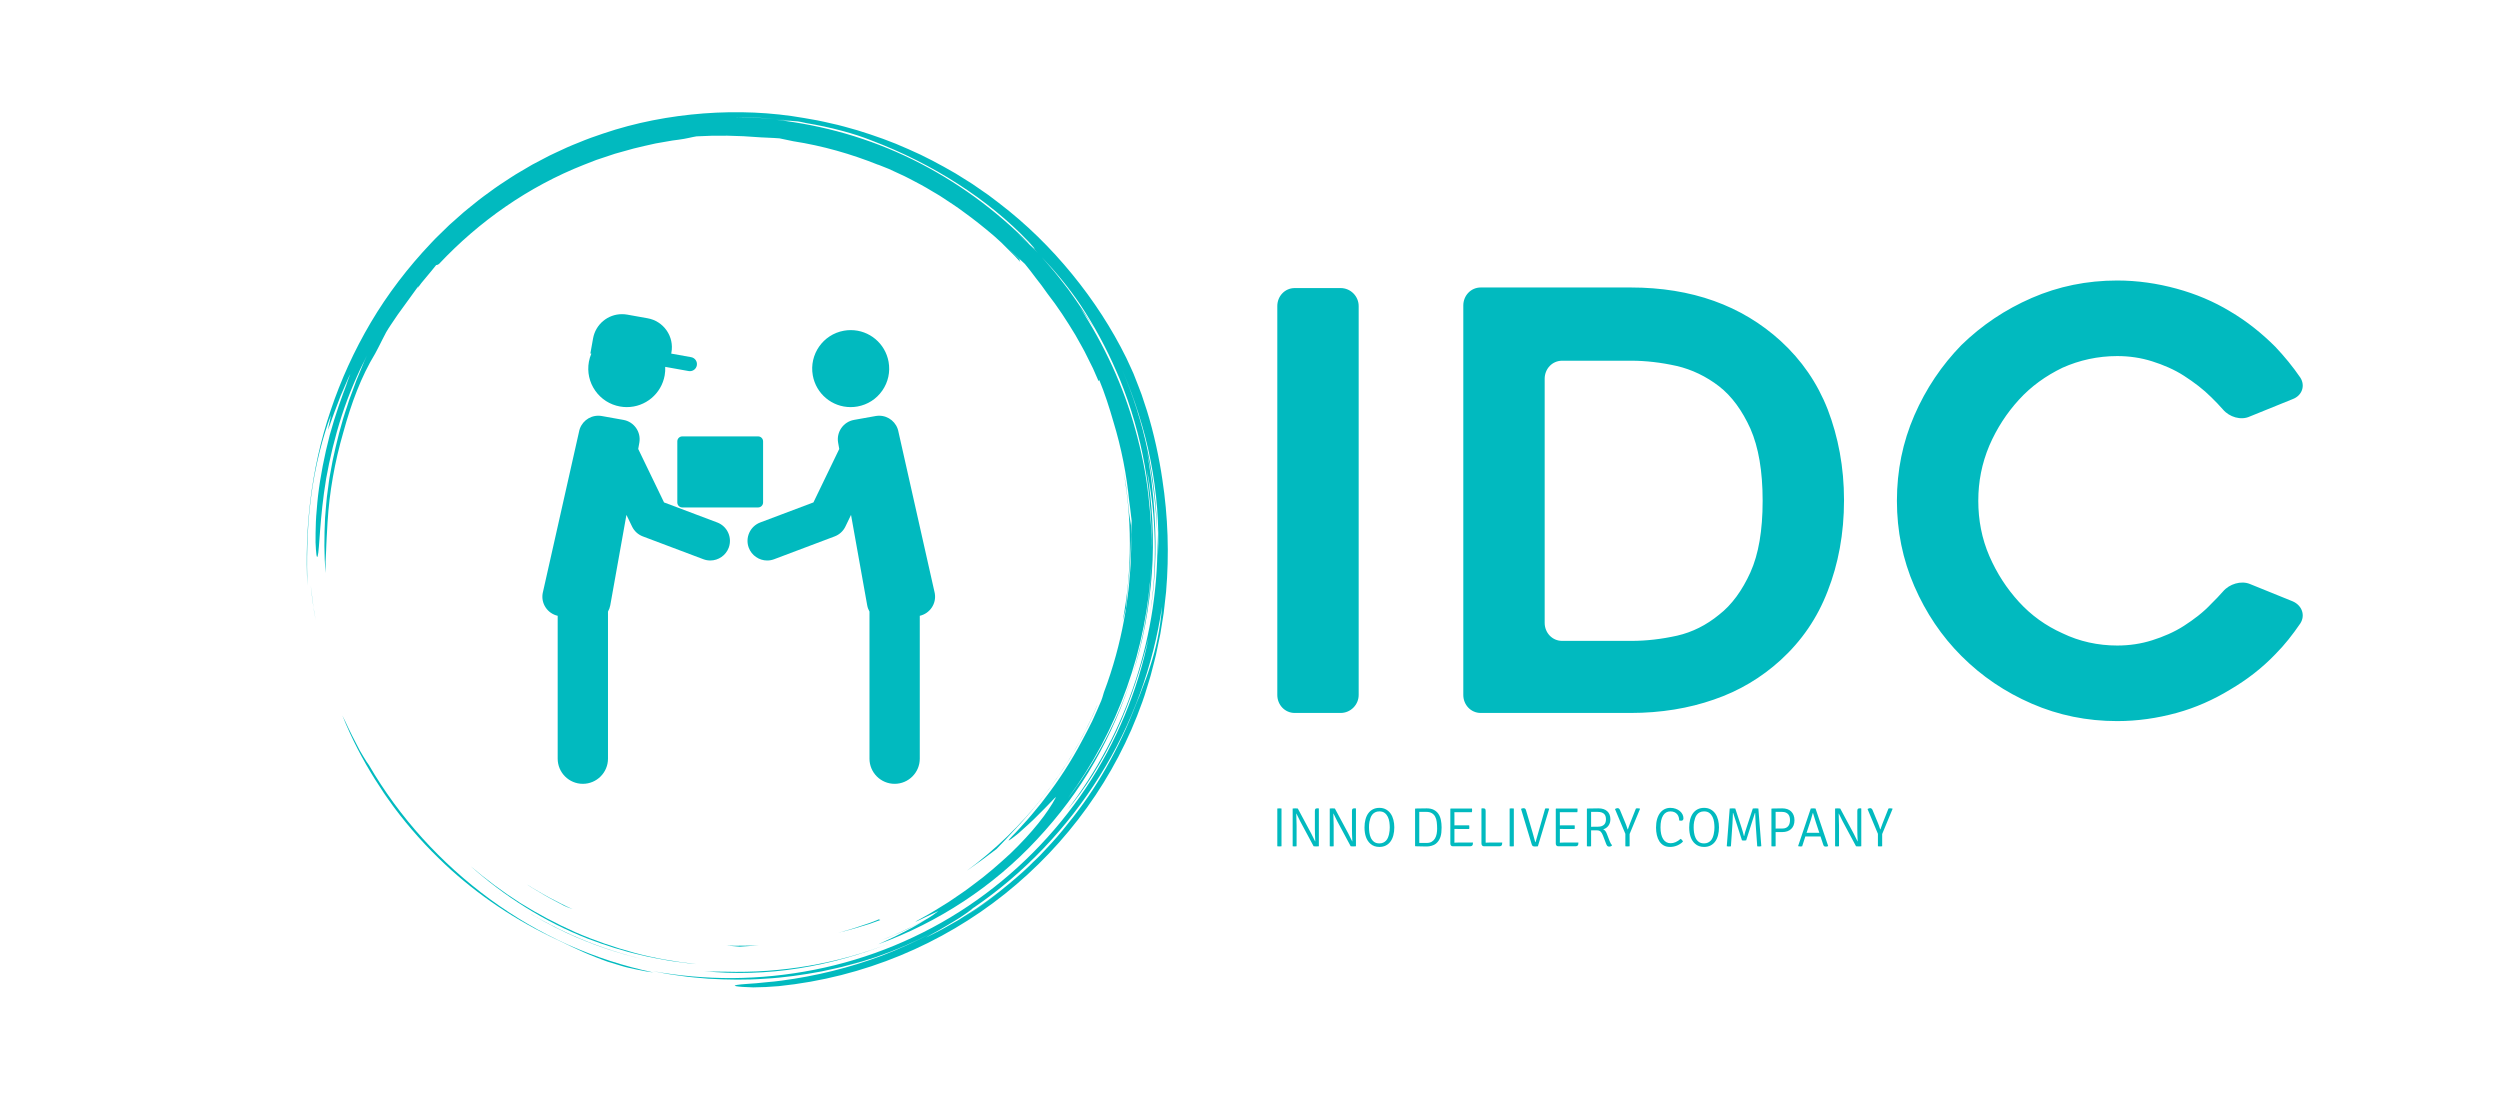
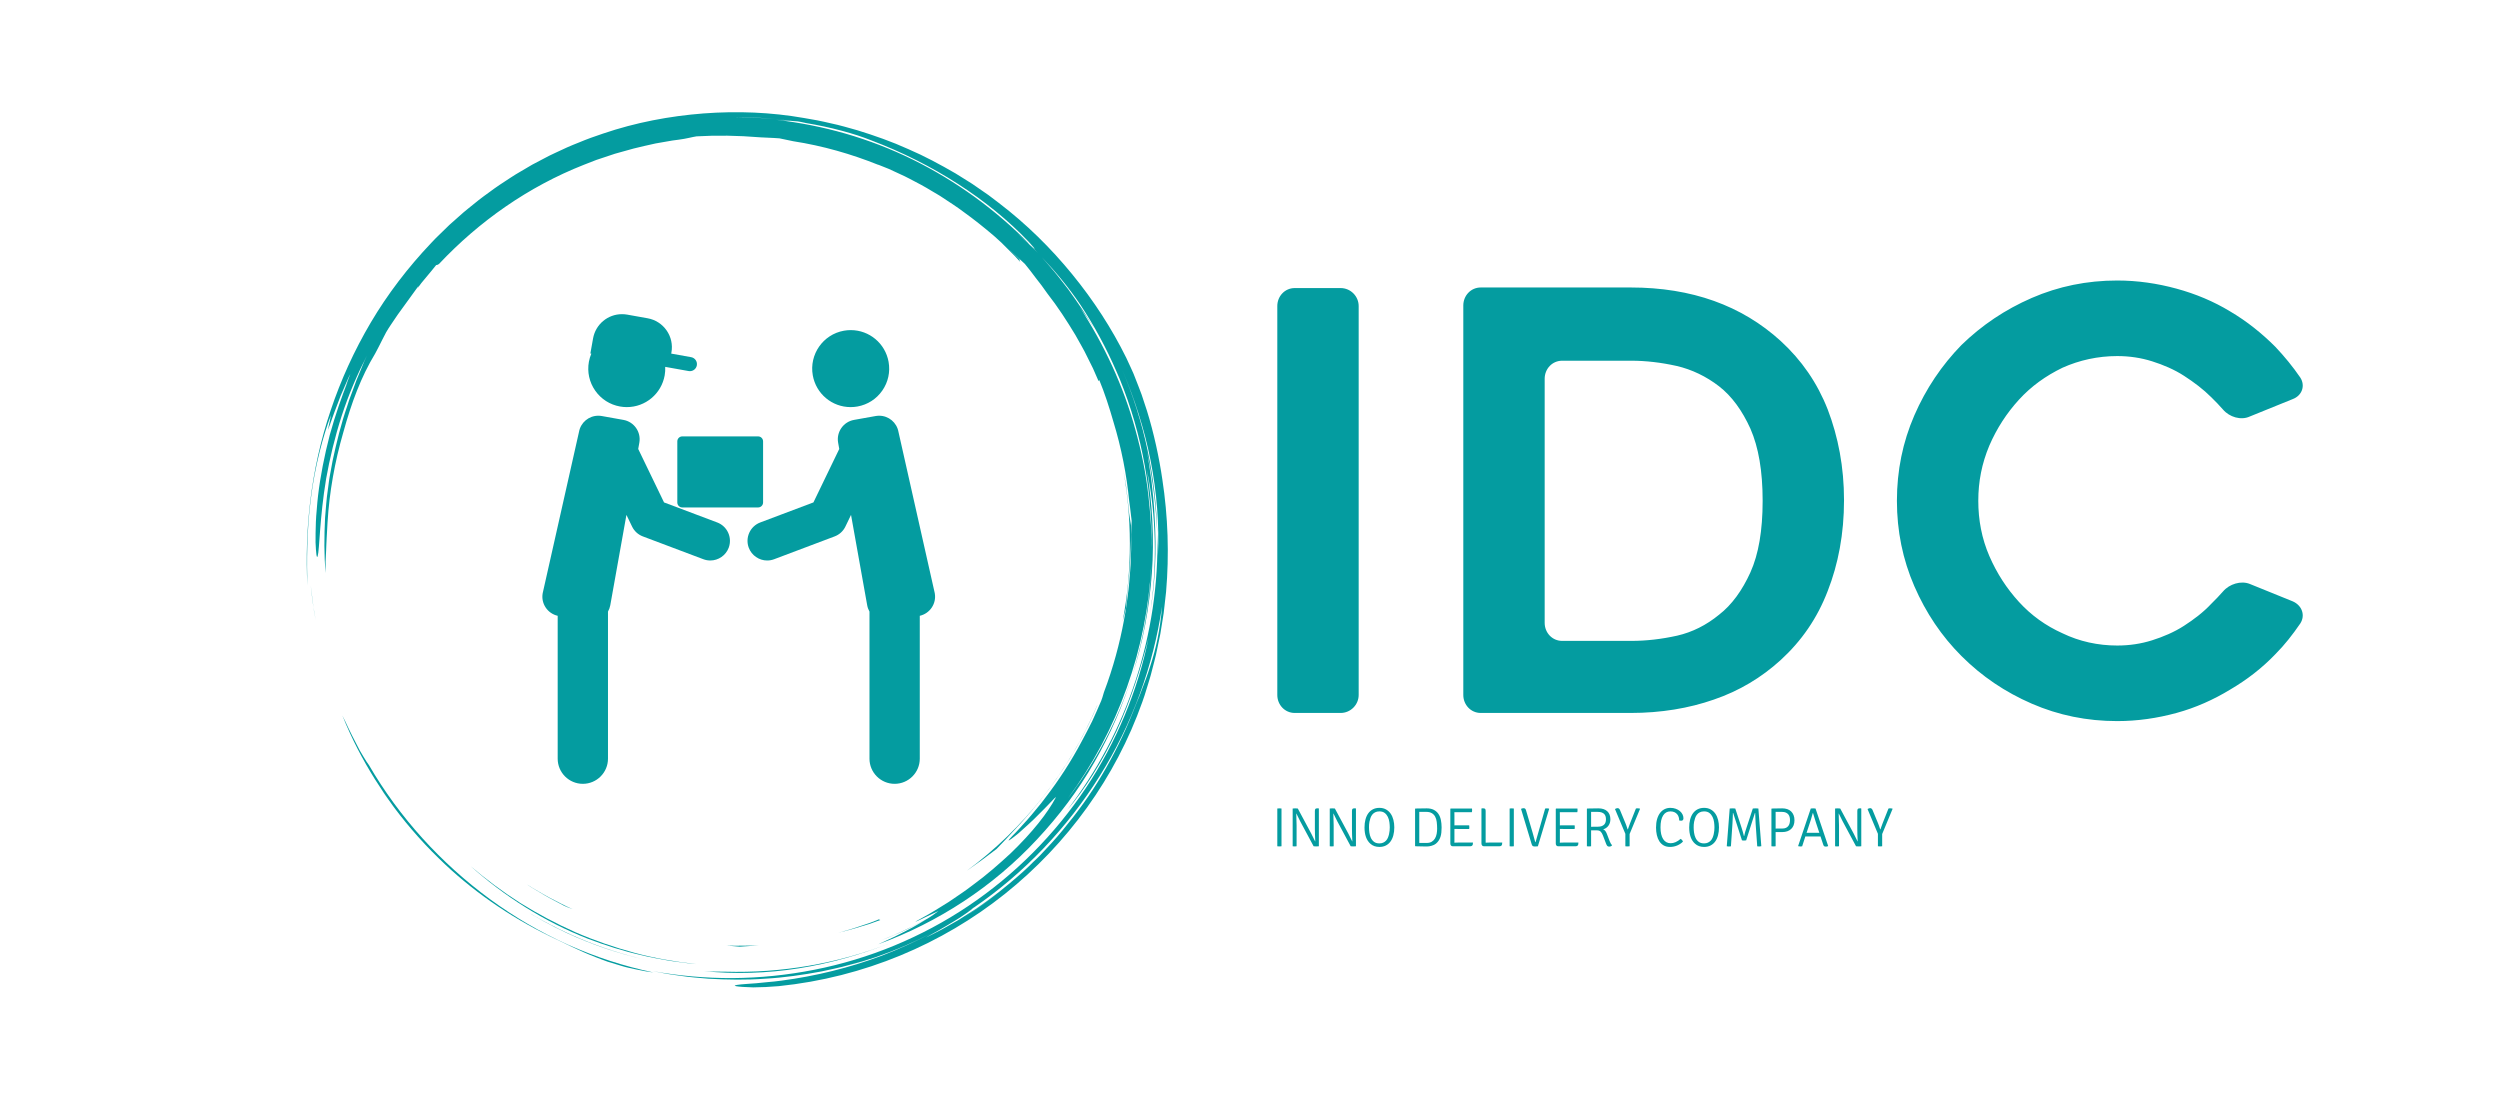
<svg xmlns="http://www.w3.org/2000/svg">
  <svg viewBox="0 0 376.267 196" preserveAspectRatio="xMidYMid meet" id="dbegcfag">
    <defs id="SvgjsDefs1001" />
-     <g id="SvgjsG1007" featurekey="root" fill="#01babf" />
-     <g id="SvgjsG1008" featurekey="container1" fill="#01babf" transform="matrix(0.8250512,0,0,0.8250512,20.0003,20.00014)">
+     <g id="SvgjsG1007" featurekey="root" fill="#049ca0" />
+     <g id="SvgjsG1008" featurekey="container1" fill="#049ca0" transform="matrix(0.8250512,0,0,0.8250512,20.0003,20.00014)">
      <defs />
      <g>
        <path d="M17.914,148.907c-0.664-0.914-1.313-1.837-1.944-2.774C16.596,147.066,17.249,147.989,17.914,148.907z" />
        <path d="M22.657,154.94c1.844,2.153,3.788,4.249,5.861,6.251c6.914,6.805,15.159,12.525,24.004,16.851    c3.259,1.526,6.265,3.107,9.787,4.468c0.88,0.338,1.779,0.7,2.724,1.026c0.953,0.302,1.941,0.604,2.974,0.903    c1.027,0.321,2.122,0.549,3.267,0.786c1.146,0.23,2.336,0.493,3.614,0.624c-6.3-1.328-12.498-3.333-18.434-5.99    c-5.93-2.671-11.597-5.979-16.873-9.842c-10.548-7.727-19.57-17.648-26.16-28.989c-0.272-0.339-0.685-0.985-1.18-1.808    c-0.244-0.413-0.512-0.868-0.796-1.348c-0.256-0.496-0.527-1.018-0.803-1.551c-0.534-1.076-1.149-2.168-1.62-3.226    c-0.486-1.05-0.943-2.011-1.326-2.748c2.048,5.101,4.412,9.563,7.059,13.806c1.215,1.936,2.495,3.828,3.869,5.697    c-0.192-0.259-0.392-0.511-0.583-0.771c1.446,1.986,2.974,3.94,4.6,5.841C22.646,154.925,22.651,154.933,22.657,154.94z" />
        <path d="M18.039,149.078c-0.042-0.057-0.084-0.114-0.125-0.17C17.956,148.964,17.998,149.021,18.039,149.078z" />
        <path d="M1.335,106.042c-0.159-1.277-0.32-2.567-0.483-3.875c0.256,2.365,0.553,5.008,1.096,7.654    c-0.109-0.624-0.217-1.251-0.327-1.879C1.503,107.315,1.403,106.682,1.335,106.042z" />
        <path d="M85.812,185.575c6.652,0.673,13.628,0.472,20.461-0.609c6.837-1.077,13.524-2.987,19.741-5.449    c-11.45,4.503-23.602,6.506-35.49,6.171C88.933,185.663,87.365,185.688,85.812,185.575z" />
        <path d="M46.426,171.967c-0.086-0.055-0.173-0.11-0.259-0.165C46.254,171.857,46.339,171.913,46.426,171.967z" />
        <path d="M46.167,171.802c-0.853-0.542-1.688-1.1-2.514-1.667C44.475,170.705,45.317,171.257,46.167,171.802z" />
        <path d="M43.653,170.135c-0.899-0.623-1.797-1.248-2.66-1.897C41.861,168.886,42.752,169.516,43.653,170.135z" />
        <path d="M56.077,177.284c5.439,2.533,11.23,4.506,17.123,5.816c-9.688-2.21-18.805-6.109-26.774-11.133    C49.486,173.914,52.703,175.716,56.077,177.284z" />
        <path d="M177.002,107.094c0.098-1.58,0.296-3.238,0.346-4.027c0.594-5.071,0.77-9.401,0.745-13.745    c-0.11-0.783-0.425-2.25-0.55-3.918c-0.153-1.672-0.378-3.309-0.568-4.924c-0.289-1.601-0.538-3.186-0.854-4.74    c2.275,11.617,2.237,23.279,0.144,34.282C176.51,108.986,176.756,108.003,177.002,107.094z" />
        <path d="M0.887,83.482c0.848-6.9,2.653-13.626,4.37-18.107l-0.695,3.28c0.429-0.961,1.122-3.194,2.067-5.557    c0.225-0.594,0.454-1.2,0.682-1.802c0.255-0.591,0.508-1.179,0.753-1.747c0.5-1.131,0.92-2.203,1.363-3.025    c-0.303,0.771-0.595,1.602-0.947,2.436c-0.345,0.837-0.732,1.687-1.101,2.542c0.755-1.702,0.755-1.702,1.514-3.409    C7.581,61.359,6.148,65.463,4.954,69.8c-1.133,4.352-2.029,8.926-2.511,13.032c-0.14,1.024-0.189,2.024-0.28,2.978    c-0.067,0.954-0.183,1.864-0.192,2.724c-0.042,1.719-0.1,3.224-0.071,4.428c0.105,2.409,0.25,3.61,0.459,2.939    c0.411-1.333,0.403-8.188,1.837-16.767c0.767-4.276,1.868-8.966,3.362-13.561c1.483-4.599,3.427-9.058,5.44-12.992    c-0.197,0.429-0.394,0.859-0.592,1.292c-0.181,0.442-0.362,0.885-0.545,1.331c-0.369,0.889-0.741,1.787-1.116,2.691    c-0.339,0.92-0.68,1.846-1.024,2.78c-0.173,0.466-0.347,0.933-0.521,1.402c-0.153,0.476-0.308,0.954-0.461,1.434    c-1.32,3.807-2.307,7.816-3.167,11.857L5.013,78.42c-0.205,1.014-0.292,2.046-0.444,3.067c-0.318,2.041-0.434,4.097-0.611,6.129    c-0.199,4.074-0.239,8.098,0.13,11.946c-0.015-0.914-0.03-1.726-0.017-2.512c0.038-0.785,0.075-1.545,0.115-2.355    c0.048-0.809,0.039-1.667,0.115-2.65c0.07-0.983,0.134-2.091,0.19-3.402c0.391-6.608,1.572-13.15,3.408-19.481    c1.75-6.358,3.814-11.957,6.889-17.03c0.269-0.513,0.536-1.021,0.801-1.526c0.542-1.024,0.993-2.034,1.566-3.064    c0.653-1.13,1.278-1.976,1.784-2.751c0.521-0.767,0.963-1.441,1.469-2.095c0.969-1.336,1.977-2.729,3.682-5.082    c0.075-0.009-0.022,0.185-0.2,0.473c0.506-0.725,1.194-1.622,1.959-2.49c0.755-0.875,1.488-1.803,2.109-2.569    c0.146-0.007,0.288-0.011,0.623-0.251c8.65-9.197,19.295-16.692,31.291-21.417c0.892-0.347,1.781-0.694,2.667-1.039    c0.902-0.3,1.802-0.6,2.7-0.899l1.343-0.448l1.36-0.38c0.906-0.252,1.809-0.502,2.71-0.753c1.55-0.373,3.12-0.751,4.721-1.091    c0.806-0.141,1.619-0.283,2.437-0.426c0.819-0.141,1.642-0.3,2.484-0.378c1.674-0.201,3.134-0.625,3.921-0.729    c4.369-0.249,8.73-0.199,13.849,0.216c0.397,0.007,1.015,0.043,1.732,0.082c0.717,0.041,1.537,0.061,2.332,0.134    c0.932,0.21,1.927,0.418,2.971,0.621c6.369,0.988,12.527,2.754,18.386,5.103l-0.007-0.028c0.73,0.291,1.479,0.589,2.244,0.894    c0.748,0.346,1.513,0.699,2.29,1.058c1.571,0.684,3.11,1.559,4.7,2.383c0.798,0.407,1.554,0.904,2.338,1.354    c0.77,0.474,1.576,0.894,2.32,1.412c1.508,1.002,3.037,1.961,4.446,3.032c2.402,1.723,4.619,3.507,6.6,5.198    c0.046,0.042,0.094,0.081,0.14,0.122c0.018,0.016,0.028,0.025,0.042,0.038l1.457,1.322l1.394,1.391l1.395,1.392    c0.462,0.467,0.89,0.967,1.337,1.449c-0.216-0.35-0.208-0.491-0.2-0.63c-0.689-0.66-1.504-1.441-2.309-2.21    c1.343,1.222,2.515,2.327,3.477,3.229c0.371,0.474,0.776,0.94,1.16,1.449c0.385,0.508,0.78,1.031,1.186,1.566    c0.41,0.53,0.831,1.074,1.261,1.629c0.409,0.572,0.828,1.156,1.255,1.752c2.226,2.838,4.191,5.874,6.057,8.97    c0.864,1.588,1.817,3.131,2.586,4.774l1.213,2.436l1.092,2.497c0.314,0.533,0.192,0.022,0.231-0.068    c1.225,2.962,2.21,6.042,3.102,9.146c1.692,5.556,2.839,11.323,3.408,17.211c0.225,1.378,0.321,2.772,0.52,4.153    c-0.033,0.787-0.075,1.773-0.123,2.924c-0.001,1.103,0.057,2.206,0.01,3.311c-0.042,1.104-0.085,2.212-0.128,3.326    c-0.016,0.75-0.124,1.569-0.187,2.459c-0.084,0.888-0.128,1.846-0.256,2.856c-0.13,1.008-0.268,2.076-0.412,3.192    c-0.132,1.119-0.387,2.269-0.583,3.471c-0.883,4.79-2.297,10.17-4.312,15.482c-0.242,0.826-0.427,1.486-0.592,1.855    c-0.627,1.501-1.296,2.954-1.942,4.385c-0.723,1.394-1.386,2.788-2.127,4.108c-2.441,4.646-5.246,8.876-7.949,12.379    c-0.336,0.439-0.649,0.885-0.987,1.297c-0.34,0.41-0.673,0.812-0.998,1.206c-0.66,0.779-1.25,1.558-1.876,2.234    c-1.251,1.352-2.301,2.606-3.286,3.549c-1.128,1.178-1.027,1.233-0.246,0.665c0.388-0.287,0.957-0.719,1.608-1.262    c0.631-0.569,1.362-1.228,2.122-1.914c0.776-0.677,1.519-1.441,2.235-2.161c0.708-0.725,1.416-1.386,1.962-1.984    c1.101-1.191,1.824-1.926,1.67-1.599c-1.777,3.345-5.013,7.471-9.743,12.035c-2.413,2.227-5.128,4.647-8.339,6.98    c-1.566,1.221-3.307,2.338-5.082,3.558c-1.834,1.123-3.708,2.353-5.757,3.445c-4.484,2.442,3.365-1.475,3.577-1.512    c-0.605,0.472-1.406,1.062-2.377,1.64c-1.478,0.786-2.943,1.597-4.474,2.273c-0.895,0.411-1.774,0.855-2.679,1.239l-2.729,1.122    c0.483-0.19,0.958-0.376,1.444-0.568c2.952-1.173,5.711-2.555,8.202-3.922c-0.936,0.566-1.96,1.221-3.082,1.812    c-1.203,0.622-2.448,1.302-3.697,1.909c-1.26,0.586-2.494,1.16-3.625,1.686c12.968-4.711,24.885-12.507,34.319-22.67    c4.723-5.066,8.935-10.631,12.369-16.651c3.455-6.005,6.239-12.391,8.288-18.999c-3.154,9.93-8.071,19.052-13.981,26.765    c10.744-14.507,17.15-32.293,17.999-50.636c-0.001,1.011-0.101,2.018-0.168,3.025c-0.083,1.007-0.123,2.018-0.241,3.022    c-0.257,2.005-0.441,4.021-0.827,6.009c-0.624,4-1.636,7.931-2.782,11.815c2.262-7.021,3.613-14.424,4.145-21.869    c0.554-7.451,0.092-14.947-1.057-22.211c1.974,9.622,2.301,20.524,0.619,31.298c1.182-6.949,1.482-14.112,1.028-21.214    c-0.102-2.713-0.422-5.407-0.685-7.901c-0.377-2.476-0.662-4.762-1.027-6.611c1.445,6.826,2.015,12.648,2.293,18.136    c-0.267-11.977-2.748-24.112-7.62-35.511c2.659,6.191,4.842,12.851,6.175,19.698c1.34,6.84,1.897,13.838,1.58,20.57    c-0.015-0.788,0.018-1.575-0.028-2.366c-0.036-0.791-0.071-1.586-0.107-2.391c0.287,10.85-1.384,21.604-4.696,31.717    c-1.662,5.056-3.715,9.969-6.2,14.644c-2.484,4.674-5.349,9.131-8.56,13.316c3.673-4.29,7.551-10.354,10.646-17.015    c3.081-6.675,5.368-13.894,6.941-20.199c-2.314,11.322-6.907,22.494-13.571,32.471c-6.646,9.985-15.351,18.764-25.423,25.502    c-10.06,6.759-21.474,11.437-33.187,13.748c-5.856,1.161-11.779,1.764-17.657,1.809c-5.877,0.032-11.702-0.488-17.361-1.515    l3.005,0.571c1.002,0.19,2.018,0.295,3.026,0.445c2.016,0.324,4.055,0.446,6.087,0.633c4.073,0.229,8.168,0.306,12.25-0.005    c4.089-0.217,8.152-0.827,12.196-1.572c2.006-0.456,4.036-0.829,6.017-1.414c0.994-0.278,2-0.521,2.987-0.83l2.955-0.958    c-1.492,0.462-3.062,1.074-4.739,1.523c-0.692,0.203-1.396,0.41-2.101,0.618c4.45-1.195,8.735-2.677,12.91-4.496    c1.903-0.831,3.786-1.73,5.651-2.705c-3.472,1.838-7.05,3.472-10.714,4.872c-7.006,2.619-14.295,4.418-21.66,5.382    c-1.11,0.176-2.122,0.231-3.029,0.326c-0.908,0.09-1.714,0.169-2.428,0.24c-1.429,0.113-2.484,0.164-3.222,0.245    c-1.477,0.147-1.687,0.284-1.099,0.397c0.587,0.113,1.971,0.203,3.673,0.251c1.697-0.01,3.71-0.101,5.541-0.268    c18.397-1.887,35.288-9.107,48.824-19.916c13.545-10.811,23.919-25.172,29.701-41.467c0.363-0.946,0.642-1.922,0.944-2.89    c0.293-0.971,0.617-1.932,0.882-2.912c0.491-1.97,1.072-3.917,1.448-5.917l0.619-2.985l0.487-3.012l0.241-1.507l0.172-1.517    l0.342-3.034c0.698-8.114,0.422-16.315-0.812-24.363c-0.66-4.554-1.82-9.961-3.315-14.777c-0.395-1.197-0.781-2.365-1.15-3.484    c-0.4-1.107-0.825-2.151-1.203-3.133c-0.193-0.49-0.379-0.962-0.557-1.415c-0.2-0.444-0.39-0.869-0.571-1.271    c-0.37-0.801-0.7-1.516-0.981-2.124c-3.134-6.359-7.072-12.424-11.682-18.065c-4.605-5.643-9.896-10.868-15.861-15.418    c-0.747-0.566-1.494-1.134-2.244-1.703c-0.774-0.535-1.55-1.071-2.327-1.608l-1.166-0.806l-1.203-0.756    c-0.804-0.502-1.609-1.004-2.417-1.508c-3.295-1.904-6.67-3.739-10.228-5.261c-3.521-1.598-7.206-2.895-10.957-4.055    c-1.895-0.52-3.781-1.1-5.724-1.499c-0.968-0.209-1.928-0.463-2.907-0.638c-0.979-0.174-1.96-0.347-2.944-0.521    C100.363,0.01,93.04-0.285,85.724,0.265c-7.312,0.565-14.655,1.953-21.696,4.349l-2.635,0.913c-0.881,0.297-1.73,0.682-2.597,1.019    c-0.858,0.359-1.735,0.673-2.577,1.069l-2.532,1.173c-0.852,0.376-1.675,0.808-2.496,1.245l-2.469,1.297l-2.402,1.412    c-0.8,0.472-1.606,0.933-2.372,1.458l-2.324,1.528c-0.782,0.497-1.506,1.078-2.261,1.612c-0.741,0.554-1.51,1.07-2.226,1.654    l-2.157,1.737c-0.729,0.565-1.417,1.178-2.103,1.792l-2.063,1.83l-1.971,1.919c-0.656,0.639-1.319,1.271-1.93,1.951    c-5.031,5.298-9.451,11.078-13.066,17.194c-3.615,6.116-6.503,12.509-8.667,18.962c-4.375,12.92-5.63,26.023-5.046,37.858    C0.008,97.365-0.013,90.378,0.887,83.482z M142.019,173.928c3.038-1.966,5.968-4.097,8.765-6.389    C147.944,169.878,145.026,172.038,142.019,173.928z M182.236,119.646c-0.299,0.901-0.552,1.791-0.882,2.641    c-0.323,0.852-0.641,1.69-0.957,2.523l-0.466,1.248l-0.513,1.231c-0.339,0.823-0.672,1.653-0.997,2.501    c-1.848,4.606-4.058,9.082-6.587,13.35c-2.521,4.275-5.443,8.281-8.565,12.04c-1.542,1.899-3.222,3.66-4.874,5.421    c-0.863,0.844-1.724,1.686-2.581,2.523c-0.847,0.848-1.774,1.604-2.652,2.404c-0.736,0.64-1.478,1.266-2.225,1.882    c2.772-2.281,5.413-4.718,7.896-7.312c-3.789,3.921-7.616,7.205-11.689,10.188c-1.036,0.722-2.037,1.496-3.113,2.176    c-1.073,0.684-2.153,1.372-3.247,2.069c-1.127,0.641-2.269,1.289-3.43,1.949c-1.167,0.648-2.399,1.224-3.634,1.855    c0.718-0.431,1.658-0.952,2.685-1.508c1.021-0.567,2.092-1.237,3.138-1.85c1.054-0.601,2.012-1.261,2.808-1.813    c0.796-0.552,1.42-1.01,1.745-1.306c-0.464,0.315-0.936,0.617-1.406,0.924c0.503-0.333,1.006-0.669,1.507-1.015    c-0.021,0.023-0.065,0.059-0.101,0.091c10.932-7.466,20.245-17.277,27.223-28.462c7.009-11.175,11.57-23.781,13.46-36.601    C184.369,111.937,183.427,116.043,182.236,119.646z M175.582,54.294c-0.294-0.688-0.59-1.374-0.923-2.034    C174.997,52.928,175.29,53.611,175.582,54.294z M167.134,41.596c3.025,4.566,5.623,9.379,7.773,14.352    c0.25,0.549,0.486,1.106,0.719,1.664c4.963,12.154,7.221,25.192,6.89,38.036c0.084-4.25-0.198-8.498-0.669-12.71    c-0.533-4.854-1.518-9.65-2.824-14.341c-2.562-9.407-6.723-18.323-12.005-26.451c0.485,0.67,0.996,1.396,1.525,2.166    c0.536,0.766,1.083,1.581,1.59,2.463l-0.638-1.109l-0.689-1.079l-1.378-2.156c-0.938-1.424-1.955-2.796-2.934-4.192    c-1.062-1.334-2.069-2.712-3.174-4.011c-0.836-0.953-1.637-1.938-2.485-2.879C161.827,34.504,164.636,37.889,167.134,41.596z     M96.886,1.152c1.467,0.078,2.937,0.221,4.407,0.331c1.204,0.101,2.402,0.279,3.588,0.413c0.356,0.015,0.732,0.039,1.204,0.092    c0.471,0.065,1.034,0.186,1.769,0.354c5.469,0.912,10.459,2.283,14.001,3.699c6.798,2.573,13.123,5.774,18.86,9.471    c5.739,3.69,10.889,7.887,15.246,12.471c2.008,2.179,1.422,1.704,0.315,0.646c0.551,0.585,1.104,1.172,1.662,1.764    c-0.736-0.734-1.459-1.478-2.206-2.196l-2.301-2.09c0.56,0.49,1.918,1.663,2.845,2.522c-7.389-7.539-16.026-13.799-25.375-18.404    c-9.356-4.603-19.431-7.446-29.502-8.581c1.618,0.18,2.412,0.22,3.168,0.24c-1.085-0.127-2.173-0.301-3.274-0.401    c-1.479-0.097-2.955-0.229-4.423-0.301c-1.469-0.035-2.927-0.069-4.36-0.103C93.954,1.078,95.417,1.118,96.886,1.152z" />
        <path d="M115.942,184.69c0.143-0.042,0.283-0.083,0.426-0.125c-0.446,0.12-0.885,0.252-1.334,0.366    C115.338,184.855,115.643,184.781,115.942,184.69z" />
        <path d="M160.424,146.151c4.235-5.587,7.977-12.263,10.366-18.014l-0.029,0.006c-6.061,14.322-15.892,26.66-28.16,35.744    c2.378-1.65,4.53-3.248,6.418-4.703C151.717,156.364,156.232,151.778,160.424,146.151z" />
        <path d="M35.35,162.846c7.172,6.412,15.821,11.992,25.448,15.751c3.754,1.413,7.585,2.651,11.503,3.523    c1.944,0.502,3.929,0.812,5.899,1.181c0.987,0.175,1.987,0.272,2.979,0.412c0.994,0.129,1.986,0.275,2.987,0.333    c-4.519-0.501-9.005-1.251-13.372-2.44c-4.364-1.185-8.642-2.65-12.769-4.449c-4.113-1.831-8.087-3.942-11.894-6.314    C42.345,168.435,38.755,165.746,35.35,162.846z" />
        <path d="M123.877,174.277l-2.219,0.871l-2.266,0.756c-1.5,0.54-3.047,0.944-4.59,1.373c1.551-0.39,3.111-0.754,4.624-1.254    c0.763-0.233,1.524-0.466,2.283-0.698c0.746-0.272,1.489-0.544,2.23-0.815C123.853,174.466,123.345,174.565,123.877,174.277z" />
        <path d="M97.683,179.965c-1.16,0.099-2.326,0.09-3.494,0.102c-1.168,0.014-2.338,0.039-3.509-0.038    c0.565,0.053,1.093,0.103,1.576,0.148c0.482,0.031,0.916,0.068,1.295,0.113C94.932,180.172,96.303,180.139,97.683,179.965z" />
        <path d="M51.441,169.209c1.341,0.787,2.765,1.48,4.178,2.244c0.354,0.194,0.996,0.415,1.801,0.709    c-1.721-0.739-3.37-1.655-5.046-2.505c-0.83-0.441-1.629-0.935-2.443-1.395c-0.812-0.464-1.621-0.927-2.389-1.445    c0.31,0.208,0.623,0.417,0.937,0.626c0.324,0.194,0.65,0.388,0.977,0.584C50.111,168.417,50.774,168.812,51.441,169.209z" />
      </g>
    </g>
-     <g id="SvgjsG1009" featurekey="symbol1" fill="#01babf" transform="matrix(0.9301833,0,0,0.9301833,50.4915,51.34908)">
+     <g id="SvgjsG1009" featurekey="symbol1" fill="#049ca0" transform="matrix(0.9301833,0,0,0.9301833,50.4915,51.34908)">
      <g>
        <path d="M27.249,22.694c0.432,0.077,0.871,0.116,1.306,0.116c3.573,0,6.623-2.557,7.254-6.08c0.098-0.545,0.127-1.091,0.103-1.632   l4.49,0.803c0.081,0.015,0.161,0.021,0.241,0.021c0.654,0,1.213-0.469,1.329-1.113c0.064-0.355-0.014-0.714-0.221-1.011   c-0.207-0.296-0.517-0.495-0.873-0.558l-3.815-0.683l0.04-0.225c0.266-1.482-0.063-2.98-0.924-4.216   c-0.861-1.236-2.152-2.063-3.635-2.328l-3.912-0.7C28.301,5.03,27.964,5,27.631,5c-2.731,0-5.063,1.955-5.545,4.648l-0.516,2.886   l0.184,0.033c-0.208,0.496-0.372,1.018-0.47,1.566c-0.347,1.94,0.082,3.899,1.208,5.516C23.619,21.266,25.308,22.347,27.249,22.694   z" />
        <path d="M45.88,44.916l-10.194-3.843l-4.948-10.242l0.215-1.201c0.365-2.043-1-4.002-3.043-4.368l-4.152-0.743   c-0.221-0.039-0.445-0.059-0.667-0.059c-1.823,0-3.38,1.305-3.7,3.092l-6.96,30.929c-0.354,1.983,0.929,3.878,2.875,4.32V90.18   c0,2.658,2.162,4.82,4.819,4.82c2.658,0,4.82-2.162,4.82-4.82V61.992c0.207-0.364,0.358-0.766,0.436-1.197l3.099-17.332   l1.082,2.239c0.422,0.874,1.154,1.543,2.062,1.885l11.602,4.375c0.428,0.16,0.875,0.241,1.327,0.241   c1.558,0,2.974-0.979,3.523-2.437C48.806,47.824,47.821,45.648,45.88,44.916z" />
        <path d="M71.445,22.81c0.435,0,0.875-0.039,1.306-0.116c1.94-0.347,3.63-1.428,4.755-3.044c1.127-1.617,1.557-3.576,1.209-5.516   c-0.63-3.522-3.681-6.08-7.253-6.08c-0.436,0-0.875,0.039-1.308,0.116c-4.003,0.715-6.679,4.556-5.963,8.56   C64.822,20.253,67.872,22.81,71.445,22.81z" />
        <path d="M87.567,58.47l-6.956-30.907c-0.322-1.798-1.88-3.103-3.703-3.103c-0.222,0-0.446,0.02-0.666,0.059l-4.152,0.743   c-2.043,0.366-3.408,2.325-3.043,4.368l0.214,1.201l-4.947,10.242L54.12,44.916c-1.941,0.733-2.927,2.909-2.195,4.851   c0.549,1.458,1.965,2.437,3.523,2.437c0.452,0,0.899-0.081,1.327-0.241l11.601-4.375c0.908-0.341,1.641-1.011,2.063-1.885   l1.08-2.238l3.1,17.331c0.077,0.432,0.229,0.834,0.436,1.198V90.18c0,2.658,2.162,4.82,4.819,4.82c2.658,0,4.819-2.162,4.819-4.82   V62.801C86.639,62.357,87.923,60.463,87.567,58.47z" />
        <path d="M38.23,29.374v11.712c0,0.525,0.427,0.952,0.952,0.952h14.533c0.524,0,0.951-0.427,0.951-0.952V29.374   c0-0.525-0.427-0.952-0.951-0.952H39.182C38.657,28.422,38.23,28.849,38.23,29.374z" />
      </g>
    </g>
-     <g id="SvgjsG1010" featurekey="text1" fill="#01babf" transform="matrix(5.180376,0,0,5.180376,182.6392,23.47648)">
+     <g id="SvgjsG1010" featurekey="text1" fill="#049ca0" transform="matrix(5.180376,0,0,5.180376,182.6392,23.47648)">
      <path d="M4.18 20 l-1.58 0 c-0.34 0 -0.6 -0.28 -0.6 -0.62 l0 -13.38 c0 -0.34 0.26 -0.62 0.6 -0.62 l1.58 0 c0.34 0 0.62 0.28 0.62 0.62 l0 13.38 c0 0.34 -0.28 0.62 -0.62 0.62 z M14.16 20 l-5.16 0 c-0.34 0 -0.6 -0.28 -0.6 -0.62 l0 -13.4 c0 -0.34 0.26 -0.62 0.6 -0.62 l5.16 0 c2.1 0 3.82 0.62 5.16 1.84 c0.72 0.66 1.26 1.44 1.62 2.36 c0.36 0.94 0.56 1.98 0.56 3.12 c0 1.16 -0.2 2.2 -0.56 3.12 c-0.36 0.94 -0.9 1.72 -1.62 2.38 c-0.66 0.6 -1.42 1.06 -2.3 1.36 c-0.86 0.3 -1.82 0.46 -2.86 0.46 z M11.8 17.52 l2.38 0 c0.52 0 1.04 -0.06 1.58 -0.18 c0.52 -0.12 1 -0.36 1.44 -0.72 c0.44 -0.34 0.8 -0.84 1.08 -1.46 s0.42 -1.44 0.42 -2.46 s-0.14 -1.84 -0.42 -2.48 c-0.28 -0.62 -0.64 -1.12 -1.08 -1.46 s-0.94 -0.58 -1.46 -0.7 c-0.54 -0.12 -1.06 -0.18 -1.56 -0.18 l-2.38 0 c-0.34 0 -0.6 0.28 -0.6 0.62 l0 8.4 c0 0.34 0.26 0.62 0.6 0.62 z M37.2 16.92 c-0.26 0.38 -0.54 0.74 -0.86 1.06 c-0.46 0.48 -0.98 0.88 -1.56 1.22 c-0.56 0.34 -1.18 0.62 -1.84 0.8 s-1.34 0.28 -2.04 0.28 c-1.04 0 -2.02 -0.2 -2.94 -0.6 s-1.72 -0.94 -2.42 -1.64 c-0.68 -0.68 -1.22 -1.48 -1.62 -2.4 s-0.6 -1.9 -0.6 -2.94 s0.2 -2.02 0.6 -2.94 s0.94 -1.72 1.62 -2.42 c0.7 -0.68 1.5 -1.22 2.42 -1.62 s1.9 -0.6 2.94 -0.6 c0.7 0 1.38 0.1 2.04 0.28 s1.28 0.44 1.84 0.78 c0.58 0.34 1.1 0.76 1.56 1.22 c0.32 0.34 0.6 0.68 0.86 1.06 c0.18 0.28 0.06 0.62 -0.26 0.74 l-1.48 0.6 c-0.3 0.14 -0.7 0.02 -0.92 -0.24 c-0.12 -0.14 -0.26 -0.28 -0.4 -0.42 c-0.28 -0.28 -0.6 -0.52 -0.94 -0.74 s-0.72 -0.38 -1.1 -0.5 s-0.78 -0.18 -1.2 -0.18 c-0.66 0 -1.3 0.14 -1.88 0.4 c-0.58 0.28 -1.08 0.64 -1.5 1.1 s-0.76 0.98 -1.02 1.58 c-0.26 0.62 -0.38 1.24 -0.38 1.9 s0.12 1.3 0.38 1.9 s0.6 1.12 1.02 1.58 s0.92 0.82 1.5 1.08 c0.58 0.28 1.22 0.42 1.88 0.42 c0.42 0 0.82 -0.06 1.2 -0.18 s0.76 -0.28 1.1 -0.5 s0.66 -0.46 0.94 -0.76 c0.14 -0.14 0.28 -0.28 0.4 -0.42 c0.22 -0.26 0.62 -0.38 0.92 -0.26 l1.48 0.6 c0.32 0.14 0.44 0.48 0.26 0.76 z" />
    </g>
-     <g id="SvgjsG1011" featurekey="text3" fill="#01babf" transform="matrix(0.4925464,0,0,0.4925464,191.9854,139.0253)">
+     <g id="SvgjsG1011" featurekey="text3" fill="#049ca0" transform="matrix(0.4925464,0,0,0.4925464,191.9854,139.0253)">
      <path d="M2.06 24 l0 -13.66 q0.28 -0.06 0.73 -0.06 t0.79 0.06 l0 13.66 q-0.34 0.06 -0.79 0.06 t-0.73 -0.06 z M16.98 10.28 l0.12 0.1 l0 13.62 q-0.38 0.06 -0.94 0.06 t-0.96 -0.06 l-4.86 -9.06 q-0.6 -1.12 -1.36 -2.76 l-0.06 0 q0.12 3.72 0.12 4.32 l0 7.5 q-0.42 0.06 -0.74 0.06 t-0.68 -0.06 l0 -13.66 q0.36 -0.06 0.91 -0.06 t0.95 0.06 l4.86 9.06 q0.48 0.86 1.4 2.82 l0.06 0 q-0.14 -2.56 -0.14 -4.56 l0 -6.38 q0 -0.54 0.16 -0.77 t0.64 -0.23 l0.52 0 z M30.4 10.28 l0.12 0.1 l0 13.62 q-0.38 0.06 -0.94 0.06 t-0.96 -0.06 l-4.86 -9.06 q-0.6 -1.12 -1.36 -2.76 l-0.06 0 q0.12 3.72 0.12 4.32 l0 7.5 q-0.42 0.06 -0.74 0.06 t-0.68 -0.06 l0 -13.66 q0.36 -0.06 0.91 -0.06 t0.95 0.06 l4.86 9.06 q0.48 0.86 1.4 2.82 l0.06 0 q-0.14 -2.56 -0.14 -4.56 l0 -6.38 q0 -0.54 0.16 -0.77 t0.64 -0.23 l0.52 0 z M35.4 15.14 q-0.1 0.48 -0.13 0.99 t-0.03 1.03 q0 0.9 0.14 1.91 t0.54 1.88 t1.14 1.44 t1.94 0.57 q0.8 0 1.4 -0.28 t1.02 -0.73 t0.67 -1.05 t0.4 -1.25 t0.21 -1.29 t0.06 -1.2 q0 -0.88 -0.14 -1.9 t-0.55 -1.88 t-1.14 -1.43 t-1.93 -0.57 q-0.9 0 -1.54 0.33 t-1.05 0.86 t-0.64 1.2 t-0.37 1.37 z M35.74 23.08 q-2.12 -1.88 -2.12 -5.9 q0 -1.58 0.35 -2.89 t1.03 -2.24 t1.69 -1.44 t2.31 -0.51 q1.38 0 2.4 0.57 t1.69 1.54 t0.99 2.25 t0.32 2.7 q0 1.58 -0.35 2.89 t-1.03 2.24 t-1.69 1.44 t-2.33 0.51 q-1.98 0 -3.26 -1.16 z  M59.46 23.06 q-0.28 0.24 -0.68 0.43 t-0.85 0.32 t-0.9 0.2 t-0.79 0.07 q-0.36 0 -1.4 -0.02 t-2.8 -0.06 l-0.12 -0.12 l0 -13.42 l0.12 -0.12 q1.74 -0.06 4.06 -0.06 q1.56 0 2.6 0.54 t1.67 1.47 t0.89 2.2 t0.26 2.71 q0 1 -0.09 1.85 t-0.33 1.57 t-0.64 1.33 t-1 1.11 z M53.44 22.78 l2.64 0.02 q1.14 0 1.88 -0.45 t1.17 -1.19 t0.6 -1.66 t0.17 -1.84 q0 -1.34 -0.14 -2.46 t-0.58 -1.93 t-1.22 -1.26 t-1.88 -0.45 l-2.64 -0.02 l0 11.24 z M66.16 21.94 l-0.02 0.76 q0.68 -0.04 1.24 -0.04 l5.48 0 q0 0.42 -0.04 0.64 q-0.14 0.7 -0.98 0.7 l-6.3 0 q-0.4 0 -0.63 -0.27 t-0.23 -0.73 l0 -12.54 l0.12 -0.12 l7.72 0 q0.04 0.24 0.04 0.63 t-0.1 0.69 l-6.32 0 l0.02 1.24 l0 3.54 l1.2 -0.02 l4.14 0 q0.06 0.36 0.06 0.67 t-0.06 0.65 l-4.14 0 q-0.76 0 -1.2 -0.02 l0 4.22 z M79.2 22.64 l4.26 0 q0 0.44 -0.06 0.66 q-0.12 0.7 -0.98 0.7 l-5.6 0 q-0.38 0 -0.63 -0.27 t-0.25 -0.75 l0 -12.58 l0.12 -0.12 l0.6 0 q0.48 0 0.64 0.23 t0.16 0.77 l0 11.42 q0.9 -0.06 1.74 -0.06 z M86.14 24 l0 -13.66 q0.28 -0.06 0.73 -0.06 t0.79 0.06 l0 13.66 q-0.34 0.06 -0.79 0.06 t-0.73 -0.06 z M95.52 22.52 l3.48 -12.18 q0.28 -0.06 0.66 -0.06 t0.7 0.08 l0.08 0.12 l-4.08 13.54 q-0.6 0.06 -1.09 0.06 t-0.74 -0.15 t-0.41 -0.65 l-3.86 -12.82 q0.52 -0.24 0.96 -0.24 q0.64 0 0.84 0.74 l2.38 8.06 q0.32 1.06 0.92 3.32 q0.04 0.18 0.16 0.18 z M104.32 21.94 l-0.02 0.76 q0.68 -0.04 1.24 -0.04 l5.48 0 q0 0.42 -0.04 0.64 q-0.14 0.7 -0.98 0.7 l-6.3 0 q-0.4 0 -0.63 -0.27 t-0.23 -0.73 l0 -12.54 l0.12 -0.12 l7.72 0 q0.04 0.24 0.04 0.63 t-0.1 0.69 l-6.32 0 l0.02 1.24 l0 3.54 l1.2 -0.02 l4.14 0 q0.06 0.36 0.06 0.67 t-0.06 0.65 l-4.14 0 q-0.76 0 -1.2 -0.02 l0 4.22 z M114.22 10.34 l4.04 -0.06 q2.06 0 3.2 1.04 t1.14 2.92 q0 1.34 -0.7 2.31 t-1.92 1.33 q0.82 0.26 1.34 1.62 l1.04 2.7 q0.22 0.56 0.44 0.91 t0.42 0.51 q-0.32 0.5 -1.06 0.5 q-0.42 0 -0.65 -0.22 t-0.45 -0.78 l-1.16 -3.04 q-0.34 -0.9 -0.81 -1.37 t-1.39 -0.47 l-2.08 0 l0 5.76 q-0.36 0.06 -0.78 0.06 q-0.44 0 -0.74 -0.06 l0 -13.54 z M115.62 11.54 l0 5.42 q0.42 -0.02 1.03 -0.03 t1.45 -0.01 t1.39 -0.22 t0.89 -0.58 t0.48 -0.85 t0.14 -1.03 q0 -0.56 -0.14 -1.05 t-0.48 -0.85 t-0.91 -0.57 t-1.43 -0.21 l-1.44 0 t-0.98 -0.02 z M129.76 15.58 l2.08 -5.24 q0.16 -0.04 0.33 -0.06 t0.35 -0.02 q0.34 0 0.74 0.1 l0.06 0.12 l-3.76 9.08 l0 4.44 q-0.34 0.06 -0.78 0.06 q-0.46 0 -0.76 -0.06 l0 -4.5 l-3.76 -8.98 q0.24 -0.14 0.48 -0.23 t0.46 -0.09 q0.28 0 0.51 0.17 t0.39 0.57 l1.92 4.64 q0.14 0.34 0.35 0.9 t0.47 1.4 l0.1 0 q0.04 -0.18 0.25 -0.75 t0.57 -1.55 z  M147.5 14.66 q0 -0.6 -0.17 -1.19 t-0.56 -1.06 t-1 -0.75 t-1.47 -0.28 q-1.7 0 -2.63 1.5 t-0.93 4.26 q0 2.78 0.96 4.27 t2.72 1.49 q1.78 0 3.6 -1.58 q0.62 0.36 0.84 1 q-0.84 0.86 -2.07 1.39 t-2.61 0.53 q-1.34 0 -2.3 -0.55 t-1.57 -1.51 t-0.9 -2.23 t-0.29 -2.71 q0 -1.78 0.4 -3.12 t1.1 -2.23 t1.64 -1.34 t2.02 -0.45 t1.96 0.32 t1.5 0.84 t0.96 1.2 t0.34 1.4 q0 0.9 -0.86 0.9 q-0.28 0 -0.68 -0.1 z M152.9 15.14 q-0.1 0.48 -0.13 0.99 t-0.03 1.03 q0 0.9 0.14 1.91 t0.54 1.88 t1.14 1.44 t1.94 0.57 q0.8 0 1.4 -0.28 t1.02 -0.73 t0.67 -1.05 t0.4 -1.25 t0.21 -1.29 t0.06 -1.2 q0 -0.88 -0.14 -1.9 t-0.55 -1.88 t-1.14 -1.43 t-1.93 -0.57 q-0.9 0 -1.54 0.33 t-1.05 0.86 t-0.64 1.2 t-0.37 1.37 z M153.24 23.08 q-2.12 -1.88 -2.12 -5.9 q0 -1.58 0.35 -2.89 t1.03 -2.24 t1.69 -1.44 t2.31 -0.51 q1.38 0 2.4 0.57 t1.69 1.54 t0.99 2.25 t0.32 2.7 q0 1.58 -0.35 2.89 t-1.03 2.24 t-1.69 1.44 t-2.33 0.51 q-1.98 0 -3.26 -1.16 z M164.72 23.98 l1.06 -13.64 q0.38 -0.06 1.03 -0.06 t0.99 0.06 l2.3 7.02 q0.18 0.5 0.48 1.6 t0.34 1.32 l0.1 0 q0.28 -1.38 0.82 -2.92 l2.3 -7.02 q0.42 -0.06 1.01 -0.06 t1.01 0.06 l1.06 13.64 q-0.36 0.1 -0.75 0.1 t-0.73 -0.06 l-0.58 -8.28 q-0.06 -0.9 -0.16 -3.78 l-0.1 0 l-3.16 9.9 q-0.48 0.08 -0.8 0.08 t-0.72 -0.08 l-3.18 -9.9 l-0.1 0 q-0.02 0.5 -0.07 1.89 t-0.09 1.89 l-0.56 8.28 q-0.36 0.06 -0.76 0.06 t-0.74 -0.1 z M181 10.34 l3.82 -0.06 q0.98 0 1.8 0.28 t1.39 0.83 t0.89 1.35 t0.32 1.82 q0 2.06 -1.2 3.18 t-3.2 1.12 l-2.42 0 l0 5.14 q-0.3 0.06 -0.76 0.06 t-0.76 -0.06 l0 -13.54 z M182.4 11.54 l0 6.06 q0.4 -0.02 1.01 -0.02 l1.45 0 q0.76 0 1.29 -0.25 t0.85 -0.67 t0.46 -0.98 t0.14 -1.18 q0 -0.56 -0.14 -1.1 t-0.47 -0.94 t-0.88 -0.65 t-1.37 -0.25 l-1.38 0 t-0.96 -0.02 z M198.64 20.44 l-1.4 0.02 l-2.68 0 l-1.4 -0.02 l-1.16 3.58 q-0.26 0.06 -0.64 0.06 t-0.78 -0.1 l-0.04 -0.06 l4.58 -13.58 q0.34 -0.06 0.9 -0.06 t0.82 0.06 l4.58 13.58 q-0.32 0.2 -0.8 0.2 t-0.68 -0.16 t-0.34 -0.64 z M193.6 19.14 l1.16 -0.02 l2.3 0 q0.02 0 0.49 0.01 t0.67 0.01 l-1.26 -3.8 q-0.76 -2.34 -1.02 -3.34 l-0.1 0 q-0.38 1.48 -0.68 2.38 z M213.28 10.28 l0.12 0.1 l0 13.62 q-0.38 0.06 -0.94 0.06 t-0.96 -0.06 l-4.86 -9.06 q-0.6 -1.12 -1.36 -2.76 l-0.06 0 q0.12 3.72 0.12 4.32 l0 7.5 q-0.42 0.06 -0.74 0.06 t-0.68 -0.06 l0 -13.66 q0.36 -0.06 0.91 -0.06 t0.95 0.06 l4.86 9.06 q0.48 0.86 1.4 2.82 l0.06 0 q-0.14 -2.56 -0.14 -4.56 l0 -6.38 q0 -0.54 0.16 -0.77 t0.64 -0.23 l0.52 0 z M221.16 15.58 l2.08 -5.24 q0.16 -0.04 0.33 -0.06 t0.35 -0.02 q0.34 0 0.74 0.1 l0.06 0.12 l-3.76 9.08 l0 4.44 q-0.34 0.06 -0.78 0.06 q-0.46 0 -0.76 -0.06 l0 -4.5 l-3.76 -8.98 q0.24 -0.14 0.48 -0.23 t0.46 -0.09 q0.28 0 0.51 0.17 t0.39 0.57 l1.92 4.64 q0.14 0.34 0.35 0.9 t0.47 1.4 l0.1 0 q0.04 -0.18 0.25 -0.75 t0.57 -1.55 z" />
    </g>
  </svg>
</svg>
